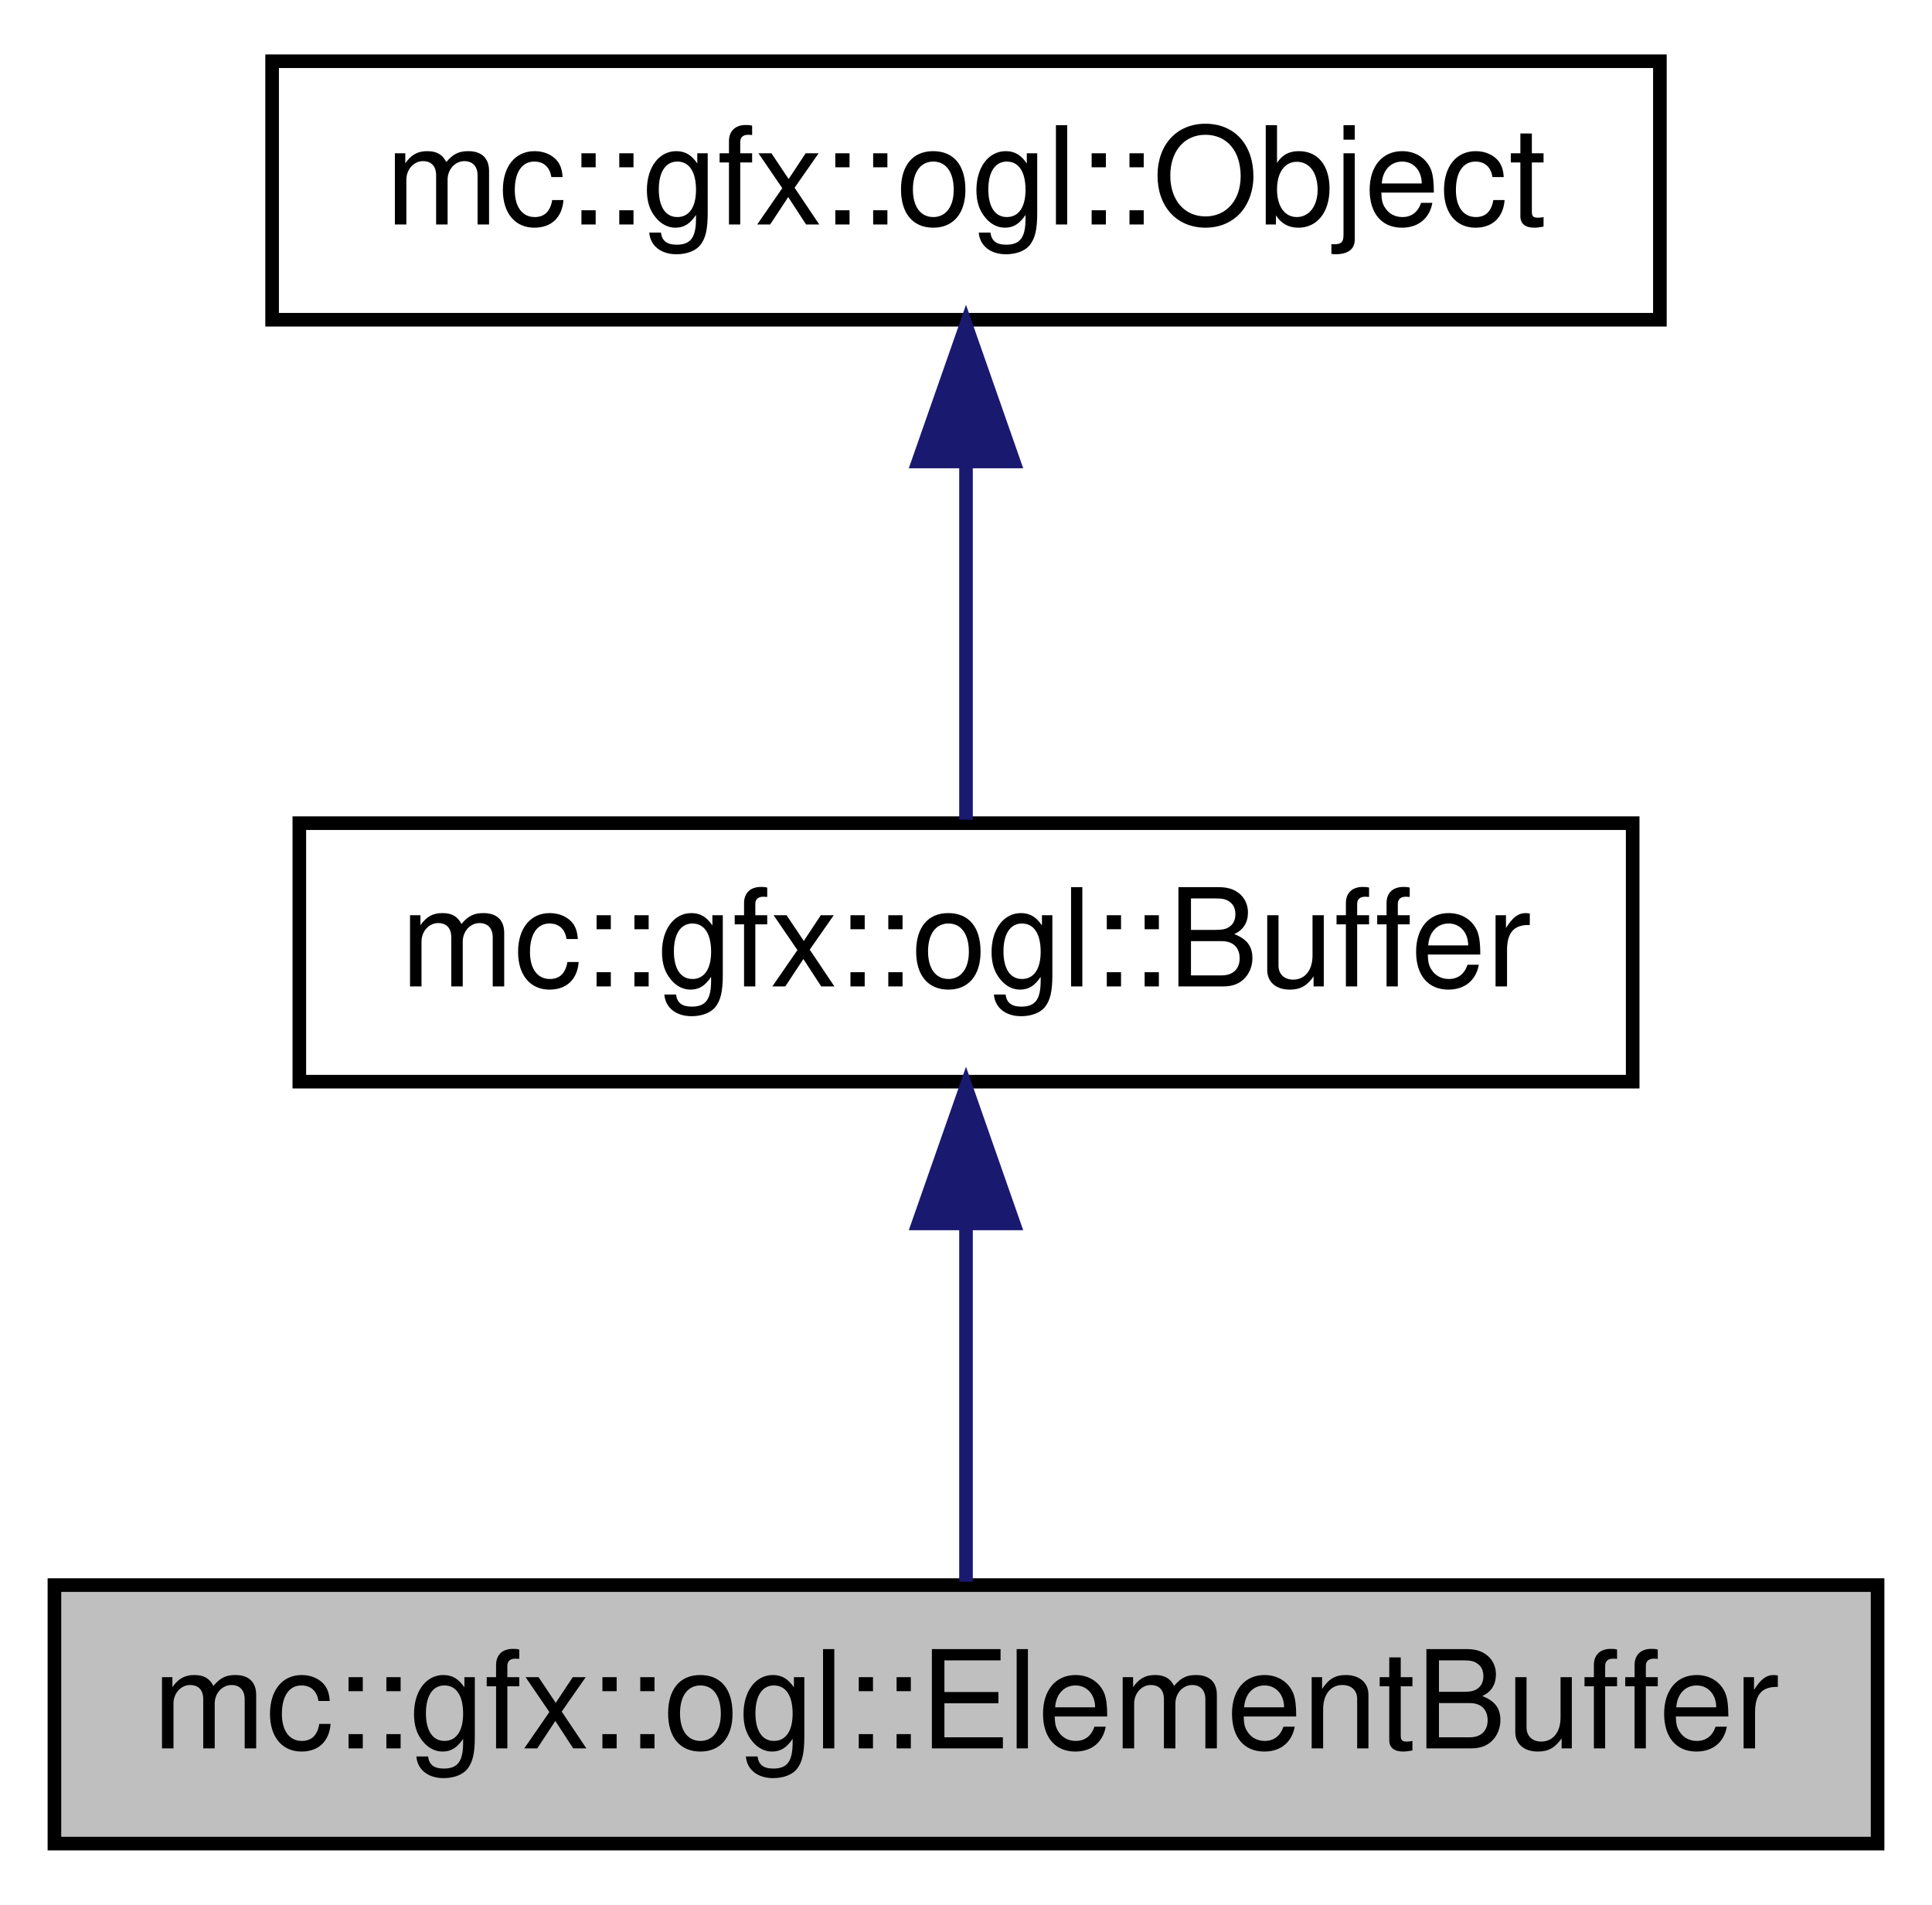
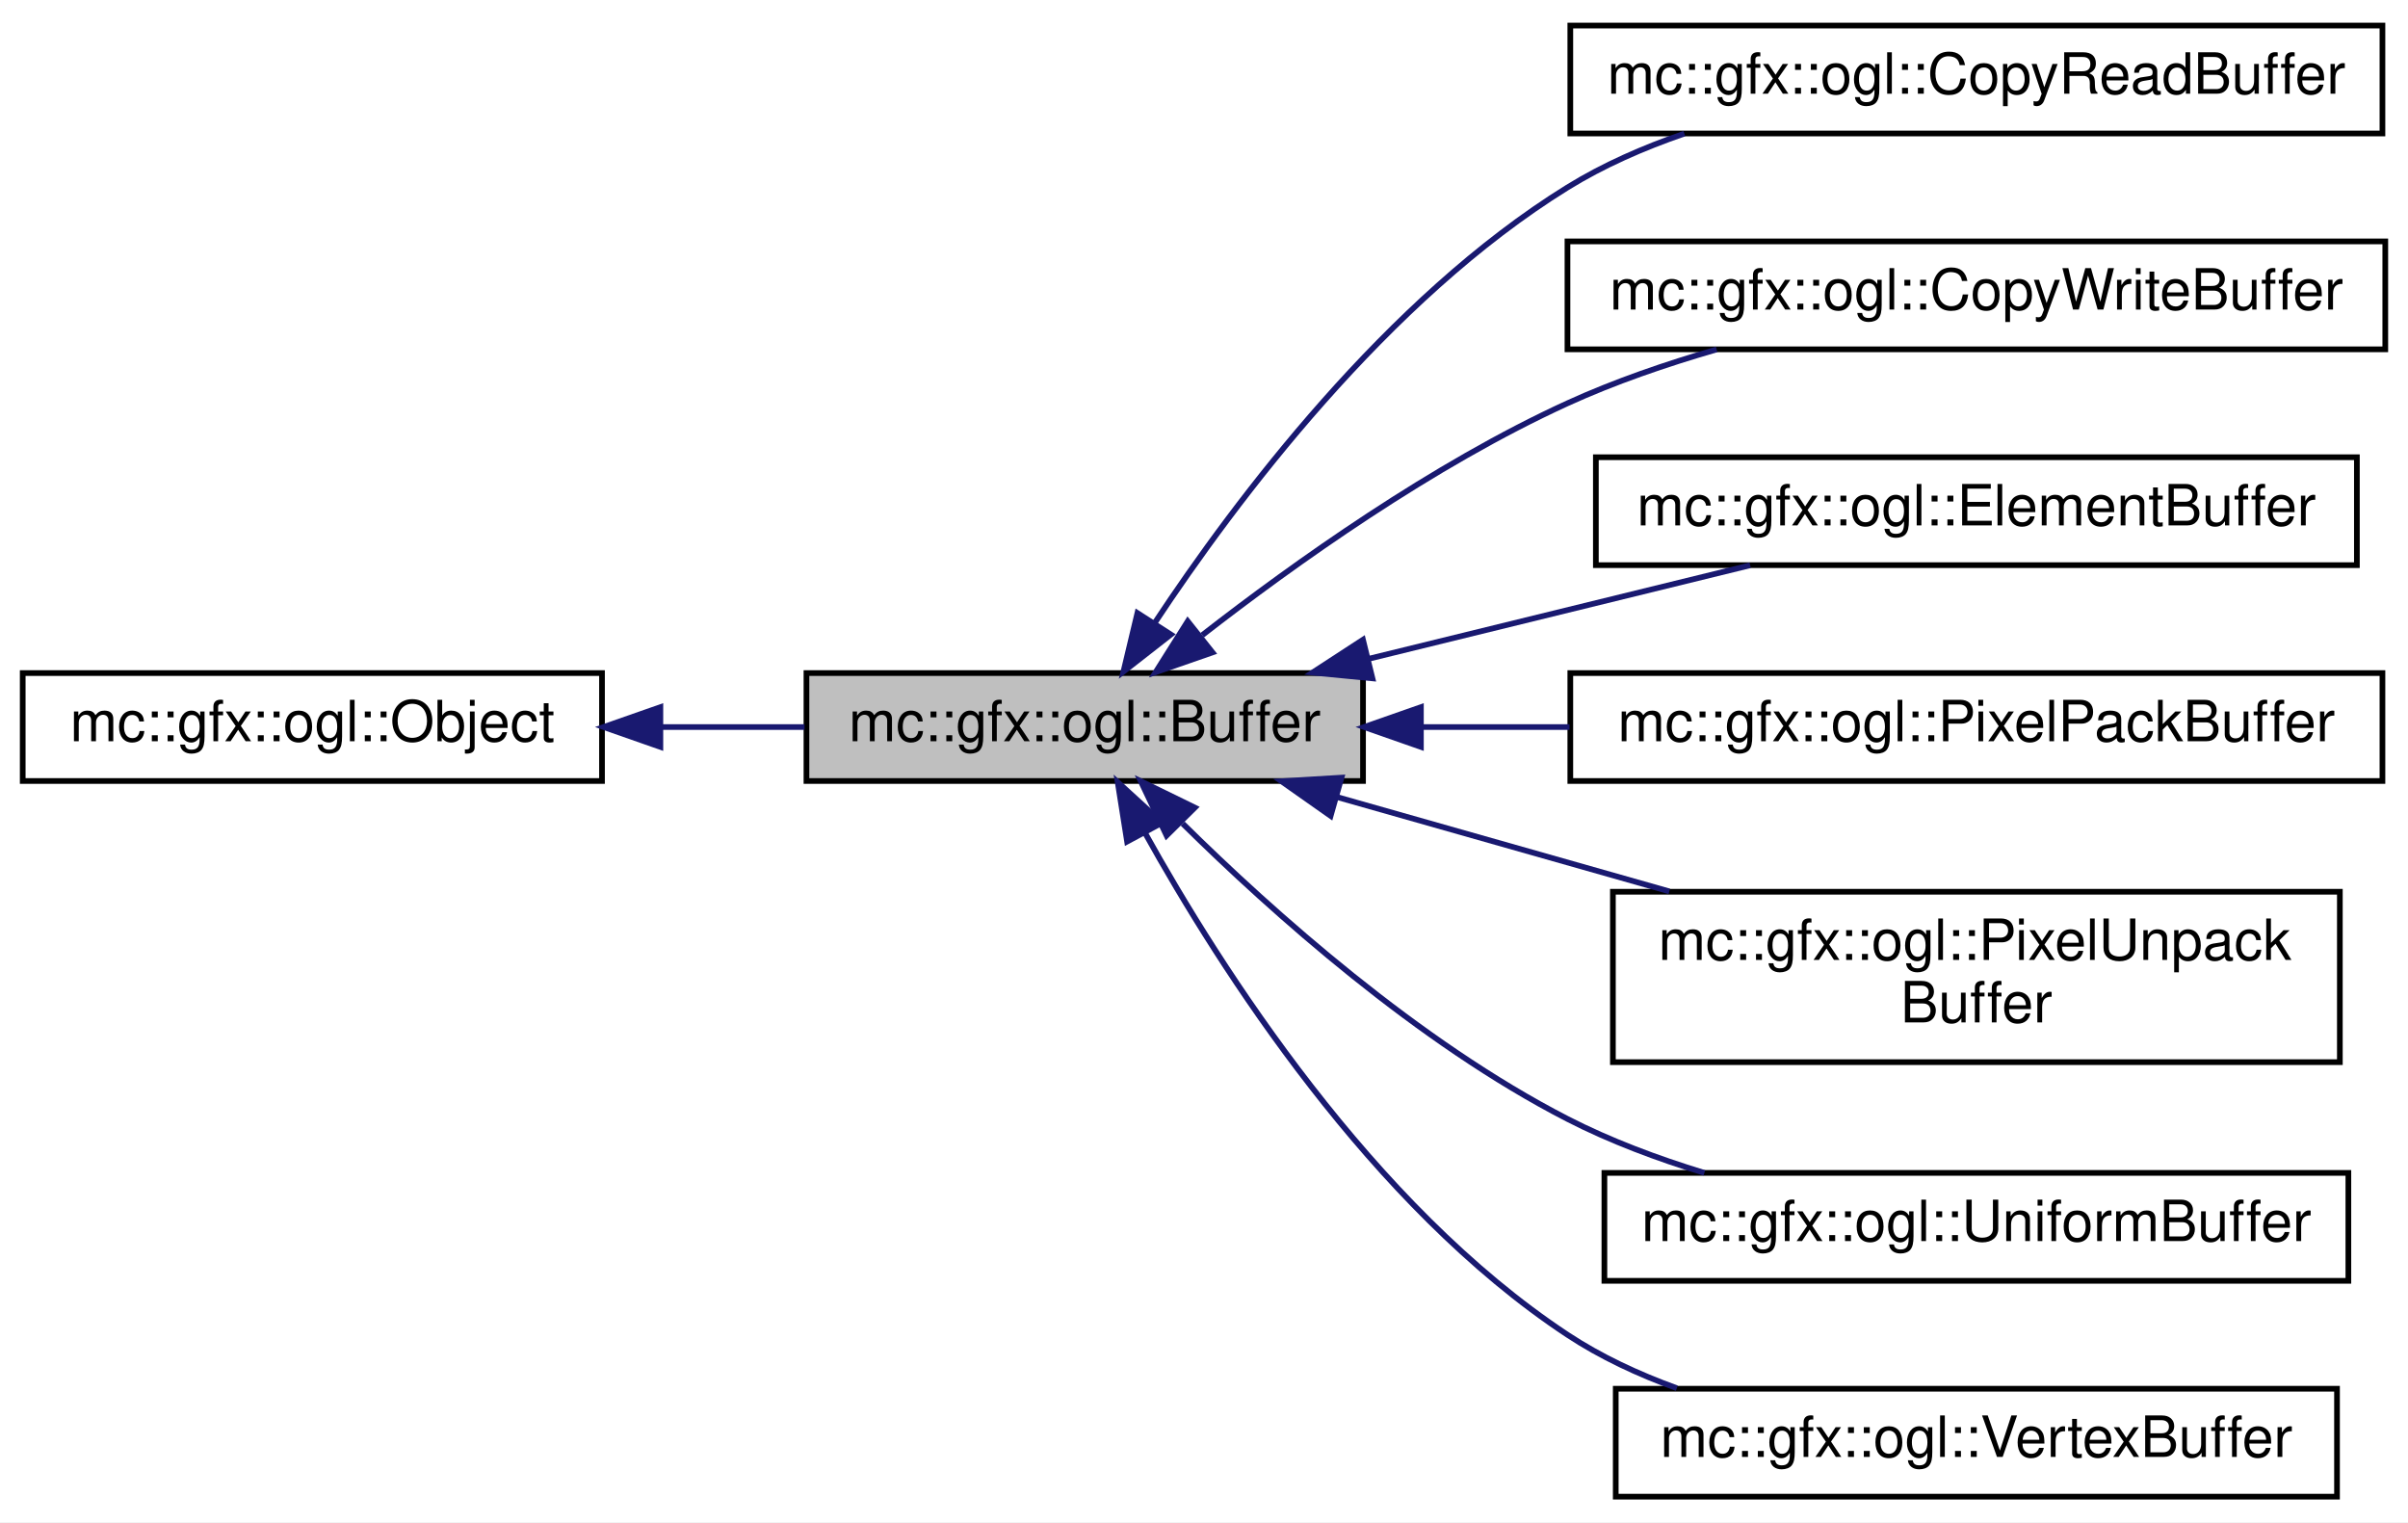
- <svg xmlns="http://www.w3.org/2000/svg" xmlns:xlink="http://www.w3.org/1999/xlink" width="142pt" height="140pt" viewBox="0.00 0.00 142.00 140.00">
-   <g id="graph0" class="graph" transform="scale(1 1) rotate(0) translate(4 136)">
-     <polygon fill="white" stroke="none" points="-4,4 -4,-136 138,-136 138,4 -4,4" />
+ <svg xmlns="http://www.w3.org/2000/svg" xmlns:xlink="http://www.w3.org/1999/xlink" width="424pt" height="268pt" viewBox="0.00 0.00 424.00 268.00">
+   <g id="graph0" class="graph" transform="scale(1 1) rotate(0) translate(4 264)">
+     <polygon fill="white" stroke="none" points="-4,4 -4,-264 420,-264 420,4 -4,4" />
    <g id="node1" class="node">
-       <polygon fill="#bfbfbf" stroke="black" points="0,-0.5 0,-19.5 134,-19.5 134,-0.5 0,-0.5" />
-       <text text-anchor="middle" x="67" y="-7.5" font-family="Helvetica,sans-Serif" font-size="10.00">mc::gfx::ogl::ElementBuffer</text>
+       <polygon fill="#bfbfbf" stroke="black" points="138,-126.5 138,-145.5 236,-145.5 236,-126.5 138,-126.5" />
+       <text text-anchor="middle" x="187" y="-133.5" font-family="Helvetica,sans-Serif" font-size="10.00">mc::gfx::ogl::Buffer</text>
+     </g>
+     <g id="node3" class="node">
+       <g id="a_node3">
+         <a xlink:href="../../d7/dd4/a00013.html" target="_top" xlink:title="Special sslBuffer with no extra semantics to be used as a proxy in copying. ">
+           <polygon fill="white" stroke="black" points="272.5,-240.5 272.5,-259.5 415.5,-259.5 415.5,-240.5 272.5,-240.5" />
+           <text text-anchor="middle" x="344" y="-247.5" font-family="Helvetica,sans-Serif" font-size="10.00">mc::gfx::ogl::CopyReadBuffer</text>
+         </a>
+       </g>
+     </g>
+     <g id="edge2" class="edge">
+       <path fill="none" stroke="midnightblue" d="M199.329,-154.345C213.617,-175.932 240.199,-211.322 272,-231 278.293,-234.894 285.38,-237.999 292.576,-240.473" />
+       <polygon fill="midnightblue" stroke="midnightblue" points="202.166,-152.285 193.817,-145.763 196.277,-156.069 202.166,-152.285" />
+     </g>
+     <g id="node4" class="node">
+       <g id="a_node4">
+         <a xlink:href="../../d2/de7/a00014.html" target="_top" xlink:title="Special sslBuffer with no extra semantics to be used as a proxy in copying. ">
+           <polygon fill="white" stroke="black" points="272,-202.5 272,-221.5 416,-221.5 416,-202.5 272,-202.5" />
+           <text text-anchor="middle" x="344" y="-209.5" font-family="Helvetica,sans-Serif" font-size="10.00">mc::gfx::ogl::CopyWriteBuffer</text>
+         </a>
+       </g>
+     </g>
+     <g id="edge3" class="edge">
+       <path fill="none" stroke="midnightblue" d="M207.685,-152.172C224.023,-164.878 248.334,-182.179 272,-193 280.239,-196.767 289.37,-199.906 298.263,-202.476" />
+       <polygon fill="midnightblue" stroke="midnightblue" points="209.49,-149.136 199.483,-145.657 205.135,-154.617 209.49,-149.136" />
+     </g>
+     <g id="node5" class="node">
+       <g id="a_node5">
+         <a xlink:href="../../dd/d1b/a00015.html" target="_top" xlink:title="Stores element indices to save vertex data. ">
+           <polygon fill="white" stroke="black" points="277,-164.5 277,-183.5 411,-183.5 411,-164.5 277,-164.5" />
+           <text text-anchor="middle" x="344" y="-171.5" font-family="Helvetica,sans-Serif" font-size="10.00">mc::gfx::ogl::ElementBuffer</text>
+         </a>
+       </g>
+     </g>
+     <g id="edge4" class="edge">
+       <path fill="none" stroke="midnightblue" d="M237.111,-148.04C258.765,-153.349 283.85,-159.499 304.168,-164.48" />
+       <polygon fill="midnightblue" stroke="midnightblue" points="237.659,-144.571 227.113,-145.589 235.992,-151.37 237.659,-144.571" />
+     </g>
+     <g id="node6" class="node">
+       <g id="a_node6">
+         <a xlink:href="../../d0/dc0/a00033.html" target="_top" xlink:title="Special sslBuffer that excels at asynchronous pixel transfer operations. ">
+           <polygon fill="white" stroke="black" points="272.5,-126.5 272.5,-145.5 415.5,-145.5 415.5,-126.5 272.5,-126.5" />
+           <text text-anchor="middle" x="344" y="-133.5" font-family="Helvetica,sans-Serif" font-size="10.00">mc::gfx::ogl::PixelPackBuffer</text>
+         </a>
+       </g>
+     </g>
+     <g id="edge5" class="edge">
+       <path fill="none" stroke="midnightblue" d="M246.356,-136C254.846,-136 263.662,-136 272.362,-136" />
+       <polygon fill="midnightblue" stroke="midnightblue" points="246.193,-132.5 236.193,-136 246.193,-139.5 246.193,-132.5" />
+     </g>
+     <g id="node7" class="node">
+       <g id="a_node7">
+         <a xlink:href="../../db/df3/a00034.html" target="_top" xlink:title="Special sslBuffer that excels at asynchronous pixel transfer operations. ">
+           <polygon fill="white" stroke="black" points="280,-77 280,-107 408,-107 408,-77 280,-77" />
+           <text text-anchor="start" x="288" y="-95" font-family="Helvetica,sans-Serif" font-size="10.00">mc::gfx::ogl::PixelUnpack</text>
+           <text text-anchor="middle" x="344" y="-84" font-family="Helvetica,sans-Serif" font-size="10.00">Buffer</text>
+         </a>
+       </g>
+     </g>
+     <g id="edge6" class="edge">
+       <path fill="none" stroke="midnightblue" d="M231.371,-123.688C249.54,-118.531 270.836,-112.485 289.929,-107.065" />
+       <polygon fill="midnightblue" stroke="midnightblue" points="230.297,-120.355 221.633,-126.453 232.208,-127.089 230.297,-120.355" />
+     </g>
+     <g id="node8" class="node">
+       <g id="a_node8">
+         <a xlink:href="../../d1/d84/a00052.html" target="_top" xlink:title="Stores uniform data for a shader in the form of a sslBuffer. ">
+           <polygon fill="white" stroke="black" points="278.5,-38.5 278.5,-57.5 409.5,-57.5 409.5,-38.5 278.5,-38.5" />
+           <text text-anchor="middle" x="344" y="-45.5" font-family="Helvetica,sans-Serif" font-size="10.00">mc::gfx::ogl::UniformBuffer</text>
+         </a>
+       </g>
+     </g>
+     <g id="edge7" class="edge">
+       <path fill="none" stroke="midnightblue" d="M204.241,-119.005C220.124,-103.333 245.697,-80.513 272,-67 279.491,-63.152 287.839,-60.025 296.103,-57.503" />
+       <polygon fill="midnightblue" stroke="midnightblue" points="201.41,-116.891 196.866,-126.462 206.387,-121.813 201.41,-116.891" />
+     </g>
+     <g id="node9" class="node">
+       <g id="a_node9">
+         <a xlink:href="../../d4/d6d/a00055.html" target="_top" xlink:title="Stores vertex data for a `VertexArray. ">
+           <polygon fill="white" stroke="black" points="280.5,-0.5 280.5,-19.5 407.5,-19.5 407.5,-0.5 280.5,-0.5" />
+           <text text-anchor="middle" x="344" y="-7.5" font-family="Helvetica,sans-Serif" font-size="10.00">mc::gfx::ogl::VertexBuffer</text>
+         </a>
+       </g>
+     </g>
+     <g id="edge8" class="edge">
+       <path fill="none" stroke="midnightblue" d="M197.569,-117.44C210.948,-93.361 237.525,-51.753 272,-29 277.857,-25.134 284.475,-22.052 291.256,-19.596" />
+       <polygon fill="midnightblue" stroke="midnightblue" points="194.459,-115.834 192.805,-126.299 200.624,-119.149 194.459,-115.834" />
    </g>
    <g id="node2" class="node">
      <g id="a_node2">
-         <a xlink:href="../../de/d5e/a00007.html" target="_top" xlink:title="Represents a buffer of memory in the GPU. ">
-           <polygon fill="white" stroke="black" points="18,-56.5 18,-75.5 116,-75.5 116,-56.5 18,-56.5" />
-           <text text-anchor="middle" x="67" y="-63.5" font-family="Helvetica,sans-Serif" font-size="10.00">mc::gfx::ogl::Buffer</text>
+         <a xlink:href="../../dc/d87/a00032.html" target="_top" xlink:title="Represents a OpenGL object in memory. ">
+           <polygon fill="white" stroke="black" points="0,-126.5 0,-145.5 102,-145.5 102,-126.5 0,-126.5" />
+           <text text-anchor="middle" x="51" y="-133.5" font-family="Helvetica,sans-Serif" font-size="10.00">mc::gfx::ogl::Object</text>
        </a>
      </g>
    </g>
    <g id="edge1" class="edge">
-       <path fill="none" stroke="midnightblue" d="M67,-45.804C67,-36.91 67,-26.78 67,-19.751" />
-       <polygon fill="midnightblue" stroke="midnightblue" points="63.5,-46.083 67,-56.083 70.5,-46.083 63.5,-46.083" />
-     </g>
-     <g id="node3" class="node">
-       <g id="a_node3">
-         <a xlink:href="../../d5/d79/a00030.html" target="_top" xlink:title="Represents a OpenGL object in memory. ">
-           <polygon fill="white" stroke="black" points="16,-112.5 16,-131.5 118,-131.5 118,-112.5 16,-112.5" />
-           <text text-anchor="middle" x="67" y="-119.5" font-family="Helvetica,sans-Serif" font-size="10.00">mc::gfx::ogl::Object</text>
-         </a>
-       </g>
-     </g>
-     <g id="edge2" class="edge">
-       <path fill="none" stroke="midnightblue" d="M67,-101.805C67,-92.91 67,-82.78 67,-75.751" />
-       <polygon fill="midnightblue" stroke="midnightblue" points="63.5,-102.083 67,-112.083 70.5,-102.083 63.5,-102.083" />
+       <path fill="none" stroke="midnightblue" d="M112.467,-136C120.906,-136 129.485,-136 137.661,-136" />
+       <polygon fill="midnightblue" stroke="midnightblue" points="112.278,-132.5 102.278,-136 112.278,-139.5 112.278,-132.5" />
    </g>
  </g>
</svg>
